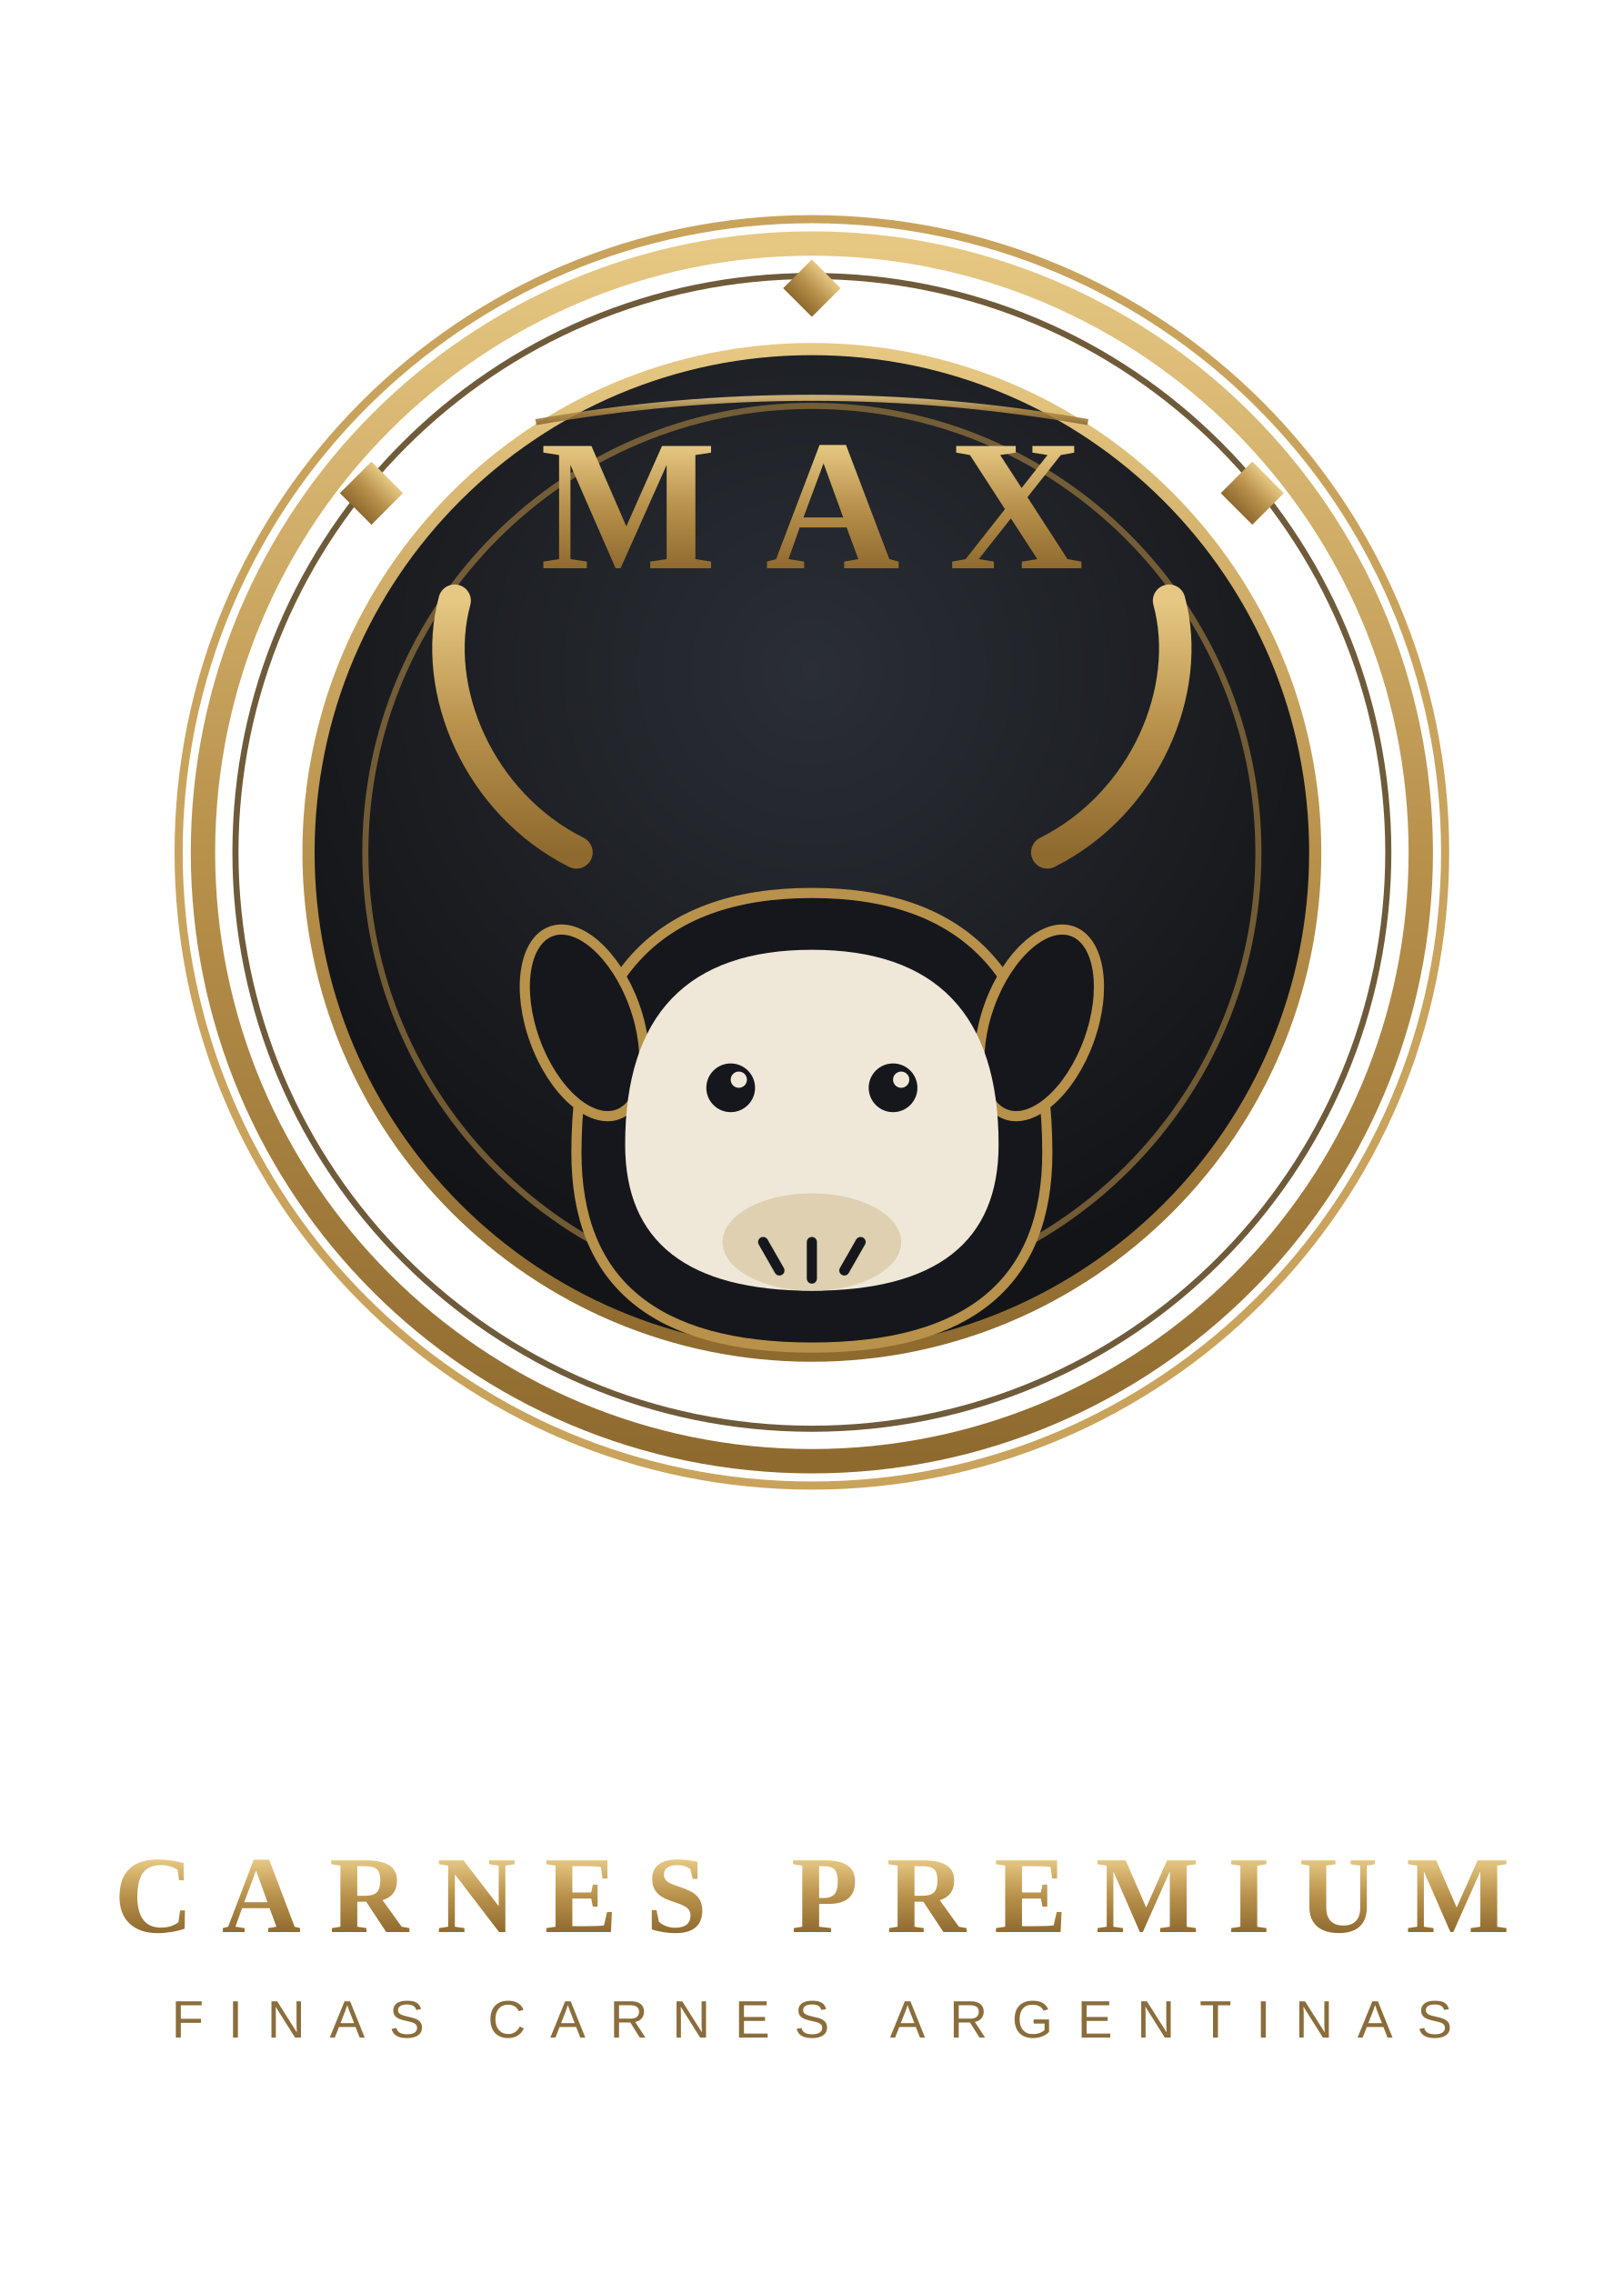
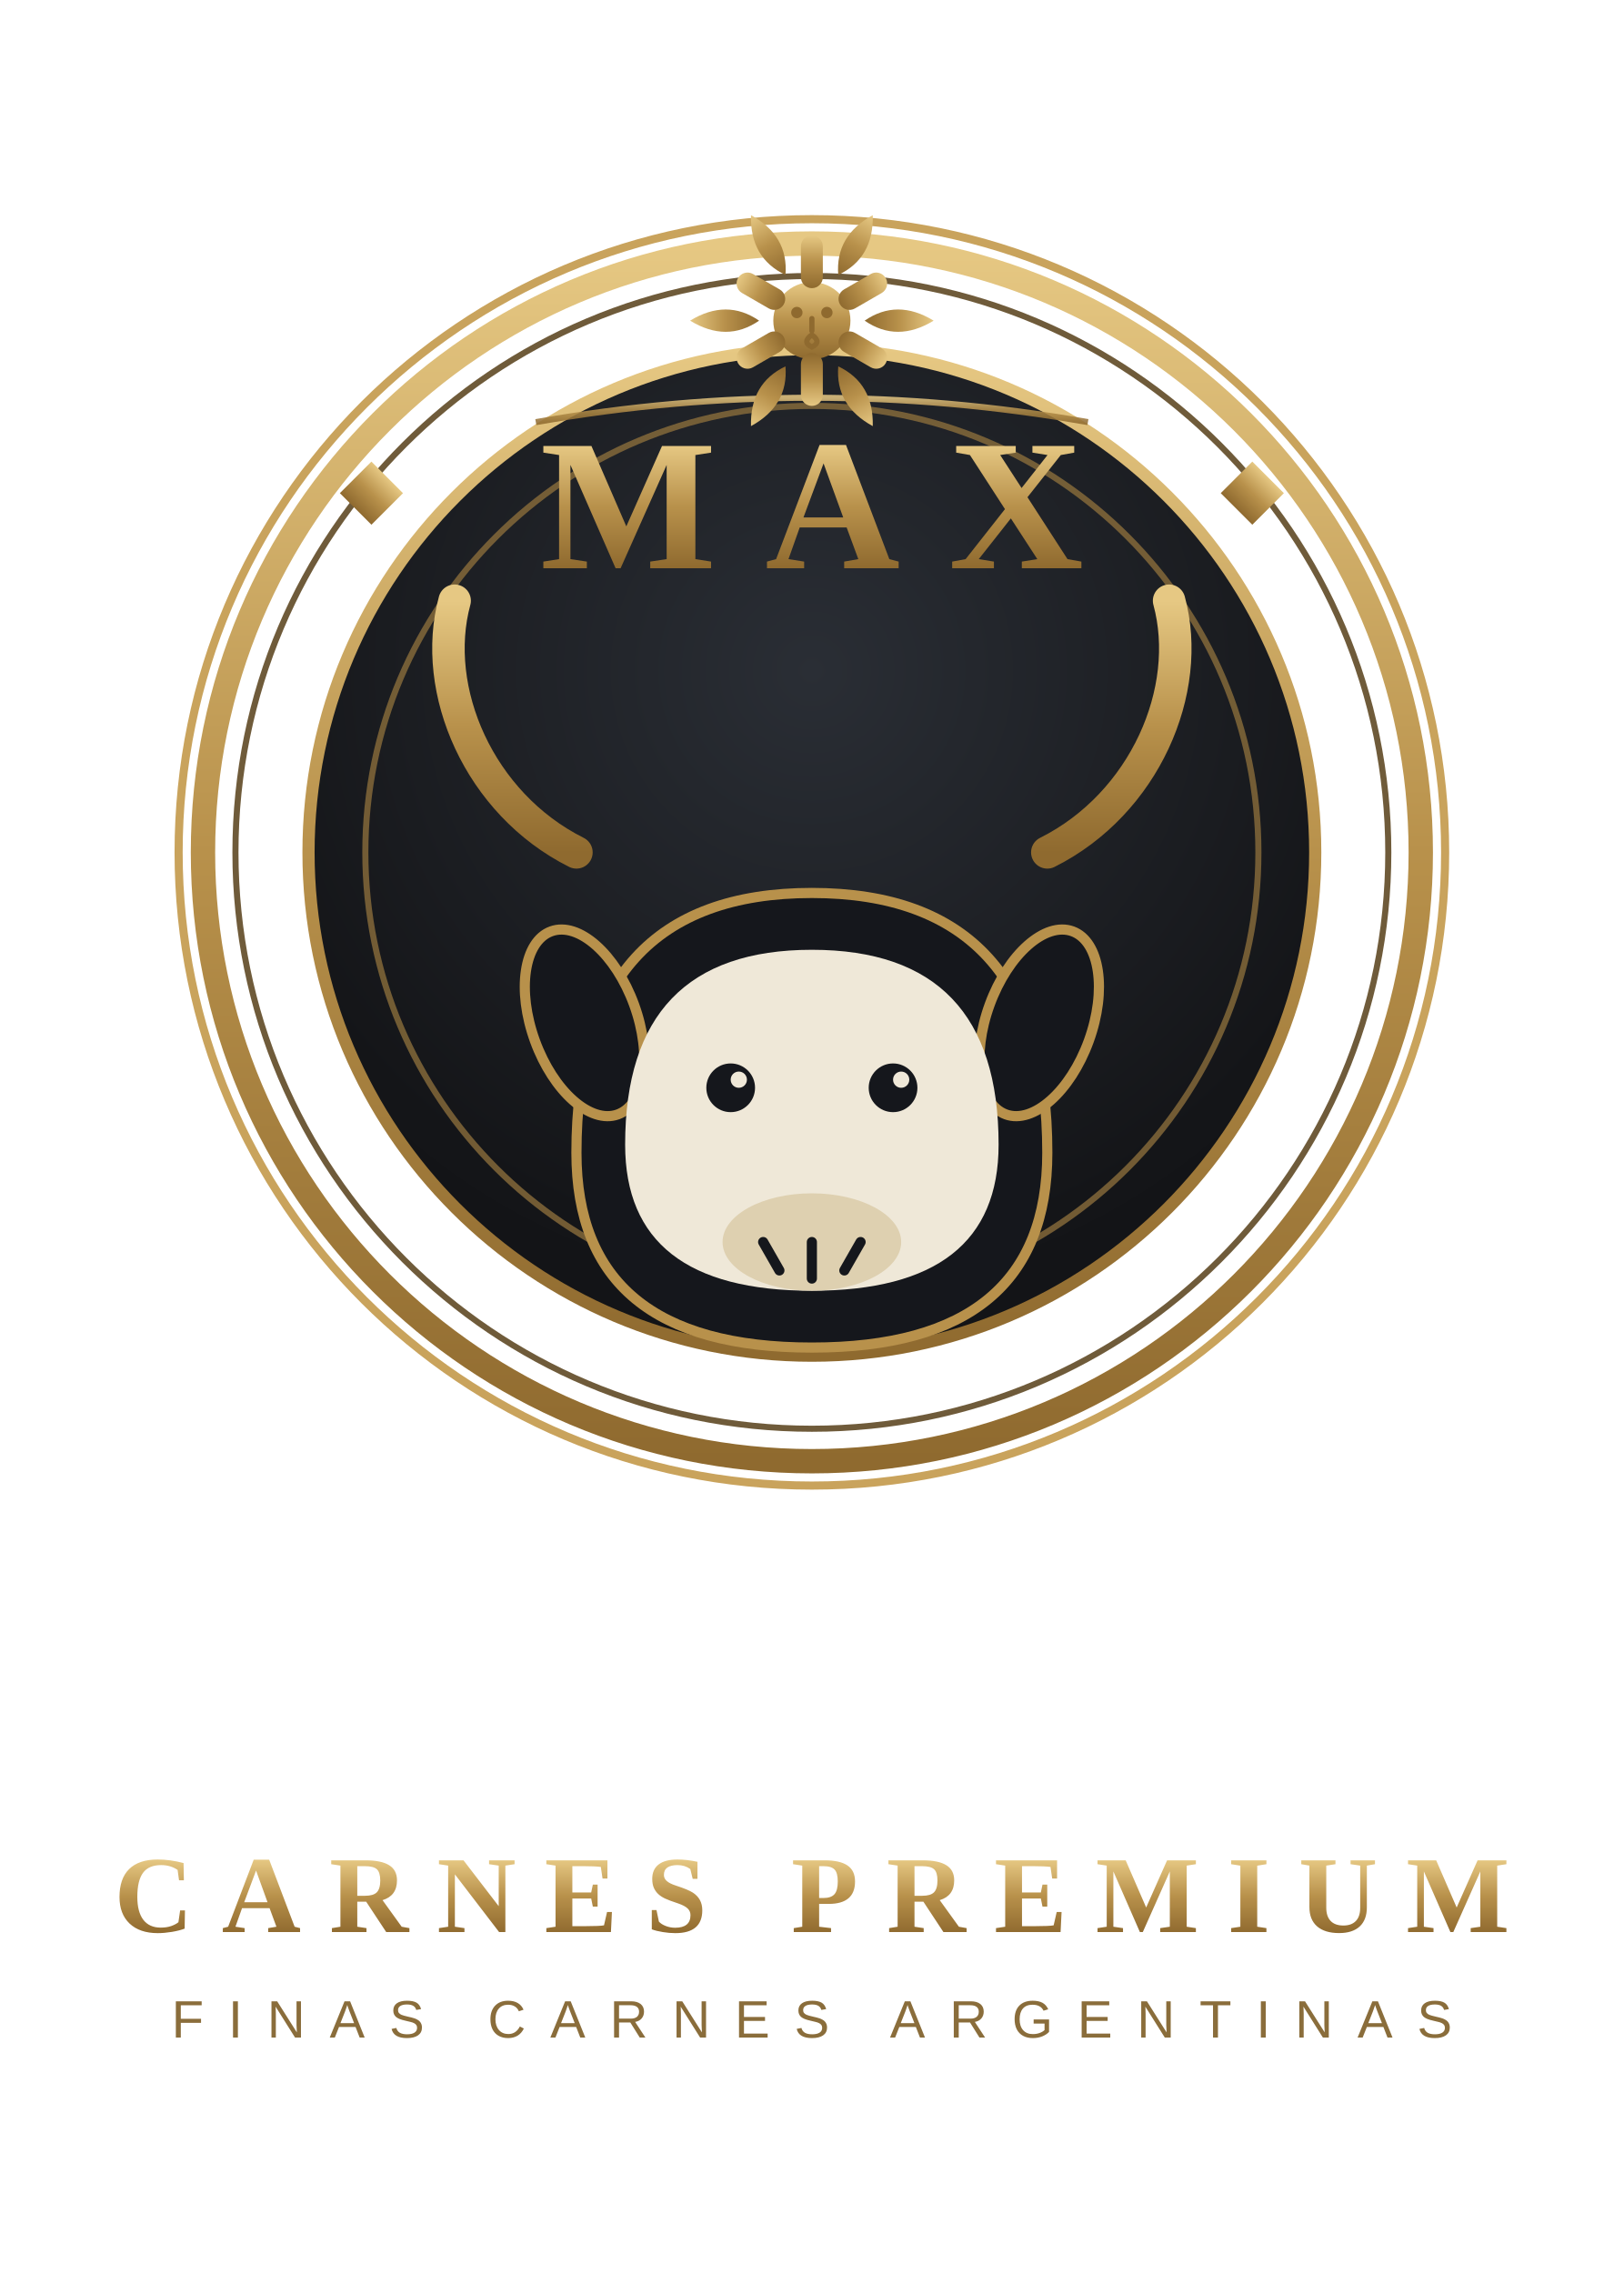
<svg xmlns="http://www.w3.org/2000/svg" viewBox="0 0 400 560" role="img" aria-labelledby="logoTitle logoDesc">
  <defs>
    <linearGradient id="gold" x1="0" y1="0" x2="0" y2="1">
      <stop offset="0" stop-color="#e6c883" />
      <stop offset="0.5" stop-color="#b8914b" />
      <stop offset="1" stop-color="#8f6a2f" />
    </linearGradient>
    <radialGradient id="sealDark" cx="0.5" cy="0.32" r="0.9">
      <stop offset="0" stop-color="#2a2e35" />
      <stop offset="0.65" stop-color="#141518" />
      <stop offset="1" stop-color="#0e0f12" />
    </radialGradient>
  </defs>
  <circle cx="200" cy="210" r="150" fill="none" stroke="url(#gold)" stroke-width="6" />
  <circle cx="200" cy="210" r="156" fill="none" stroke="#c9a35c" stroke-width="2" />
  <circle cx="200" cy="210" r="142" fill="none" stroke="#6f5b3a" stroke-width="1.5" />
  <circle cx="200" cy="210" r="124" fill="url(#sealDark)" stroke="url(#gold)" stroke-width="3" />
  <circle cx="200" cy="210" r="110" fill="none" stroke="#8a6d3b" stroke-width="1.5" opacity="0.8" />
  <path d="M 132 104 Q 200 92 268 104" fill="none" stroke="url(#gold)" stroke-width="1.5" opacity="0.85" />
  <text x="200" y="140" text-anchor="middle" font-family="Georgia, 'Times New Roman', serif" font-weight="bold" font-size="46" letter-spacing="12" fill="url(#gold)">MAX</text>
  <g fill="url(#gold)">
    <rect x="86" y="116" width="11" height="11" transform="rotate(45 91.5 121.5)" />
    <rect x="303" y="116" width="11" height="11" transform="rotate(45 308.5 121.5)" />
-     <rect x="195" y="66" width="10" height="10" transform="rotate(45 200 71)" />
+   </g>
+   <g>
+     <circle cx="200" cy="79" r="9.5" fill="url(#gold)" />
+     <g fill="none" stroke="#8f6a2f" stroke-width="1.3" stroke-linecap="round">
+       <circle cx="196.3" cy="77" r="1.4" fill="#8f6a2f" stroke="none" />
+       <circle cx="203.7" cy="77" r="1.4" fill="#8f6a2f" stroke="none" />
+       <path d="M 200 78.5 v 3" />
+       <path d="M 200 82.5 q 2.5 1.8 0 3 q -2.5 -1.2 0 -3" />
+     </g>
+     <g fill="url(#gold)">
+       <rect x="197.3" y="58" width="5.4" height="13" rx="2.7" />
+       <rect x="197.3" y="58" width="5.4" height="13" rx="2.7" transform="rotate(60 200 79)" />
+       <rect x="197.3" y="58" width="5.4" height="13" rx="2.7" transform="rotate(120 200 79)" />
+       <rect x="197.3" y="58" width="5.4" height="13" rx="2.7" transform="rotate(180 200 79)" />
+       <rect x="197.3" y="58" width="5.4" height="13" rx="2.7" transform="rotate(240 200 79)" />
+       <rect x="197.3" y="58" width="5.4" height="13" rx="2.7" transform="rotate(300 200 79)" />
+     </g>
+     <g fill="url(#gold)">
+       <path d="M 200 66 Q 194.5 58 200 49 Q 205.5 58 200 66 Z" transform="rotate(30 200 79)" />
+       <path d="M 200 66 Q 194.5 58 200 49 Q 205.5 58 200 66 Z" transform="rotate(90 200 79)" />
+       <path d="M 200 66 Q 194.5 58 200 49 Q 205.5 58 200 66 Z" transform="rotate(150 200 79)" />
+       <path d="M 200 66 Q 194.5 58 200 49 Q 205.5 58 200 66 Z" transform="rotate(210 200 79)" />
+       <path d="M 200 66 Q 194.5 58 200 49 Q 205.5 58 200 66 Z" transform="rotate(270 200 79)" />
+       <path d="M 200 66 Q 194.5 58 200 49 Q 205.5 58 200 66 Z" transform="rotate(330 200 79)" />
+     </g>
  </g>
  <g fill="none" stroke="url(#gold)" stroke-width="8" stroke-linecap="round">
    <path d="M 142 210 C 118 198 106 170 112 148" />
    <path d="M 258 210 C 282 198 294 170 288 148" />
  </g>
  <path d="M 142 284 Q 142 220 200 220 Q 258 220 258 284 Q 258 332 200 332 Q 142 332 142 284 Z" fill="#15171c" stroke="#b8914b" stroke-width="2.5" />
  <ellipse cx="144" cy="252" rx="13" ry="24" fill="#15171c" stroke="#b8914b" stroke-width="2.5" transform="rotate(-20 144 252)" />
  <ellipse cx="256" cy="252" rx="13" ry="24" fill="#15171c" stroke="#b8914b" stroke-width="2.5" transform="rotate(20 256 252)" />
  <path d="M 154 282 Q 154 234 200 234 Q 246 234 246 282 Q 246 318 200 318 Q 154 318 154 282 Z" fill="#efe8d8" />
  <circle cx="180" cy="268" r="6" fill="#15171c" />
  <circle cx="220" cy="268" r="6" fill="#15171c" />
  <circle cx="182" cy="266" r="2" fill="#efe8d8" />
  <circle cx="222" cy="266" r="2" fill="#efe8d8" />
  <ellipse cx="200" cy="306" rx="22" ry="12" fill="#ded0b0" />
  <path d="M 188 306 l 4 7" fill="none" stroke="#15171c" stroke-width="2.5" stroke-linecap="round" />
  <path d="M 212 306 l -4 7" fill="none" stroke="#15171c" stroke-width="2.5" stroke-linecap="round" />
  <path d="M 200 306 v 9" fill="none" stroke="#15171c" stroke-width="2.5" stroke-linecap="round" />
  <line x1="96" y1="452" x2="304" y2="452" stroke="url(#gold)" stroke-width="2" />
  <text x="200" y="476" text-anchor="middle" font-family="Georgia, 'Times New Roman', serif" font-weight="bold" font-size="27" letter-spacing="7" fill="url(#gold)">CARNES PREMIUM</text>
  <text x="200" y="502" text-anchor="middle" font-family="Verdana, Arial, sans-serif" font-size="13" letter-spacing="6" fill="#8a6d3b">FINAS CARNES ARGENTINAS</text>
</svg>
